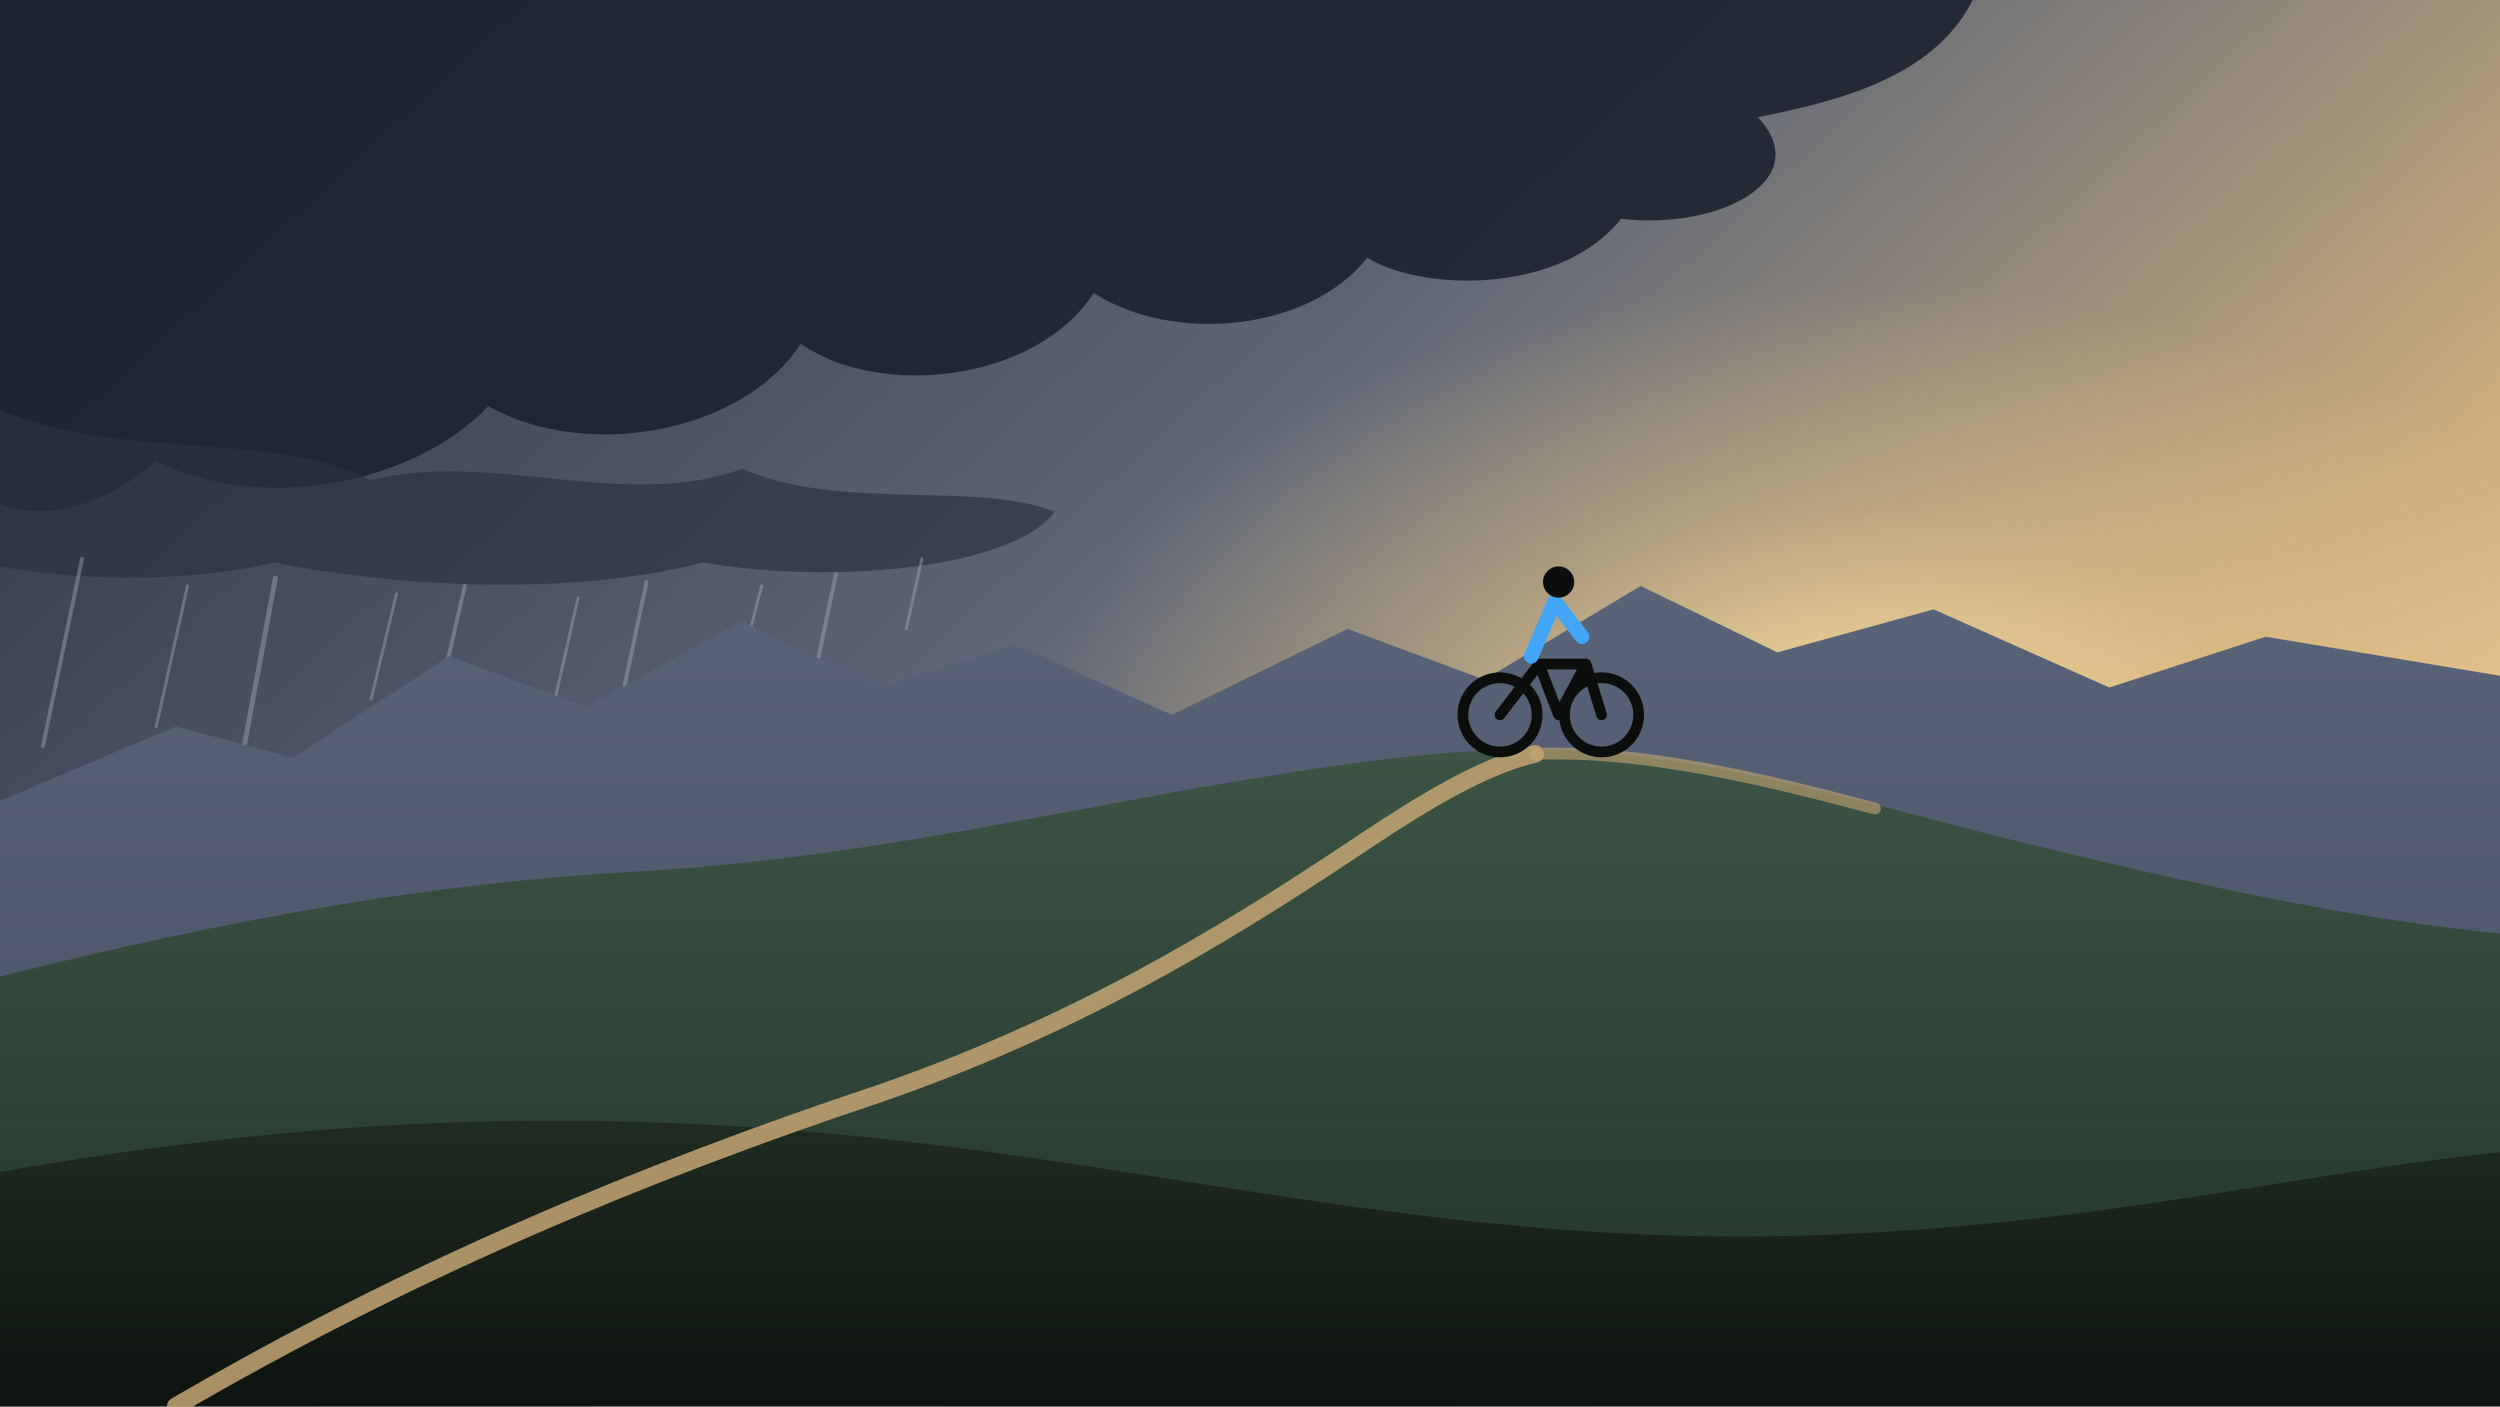
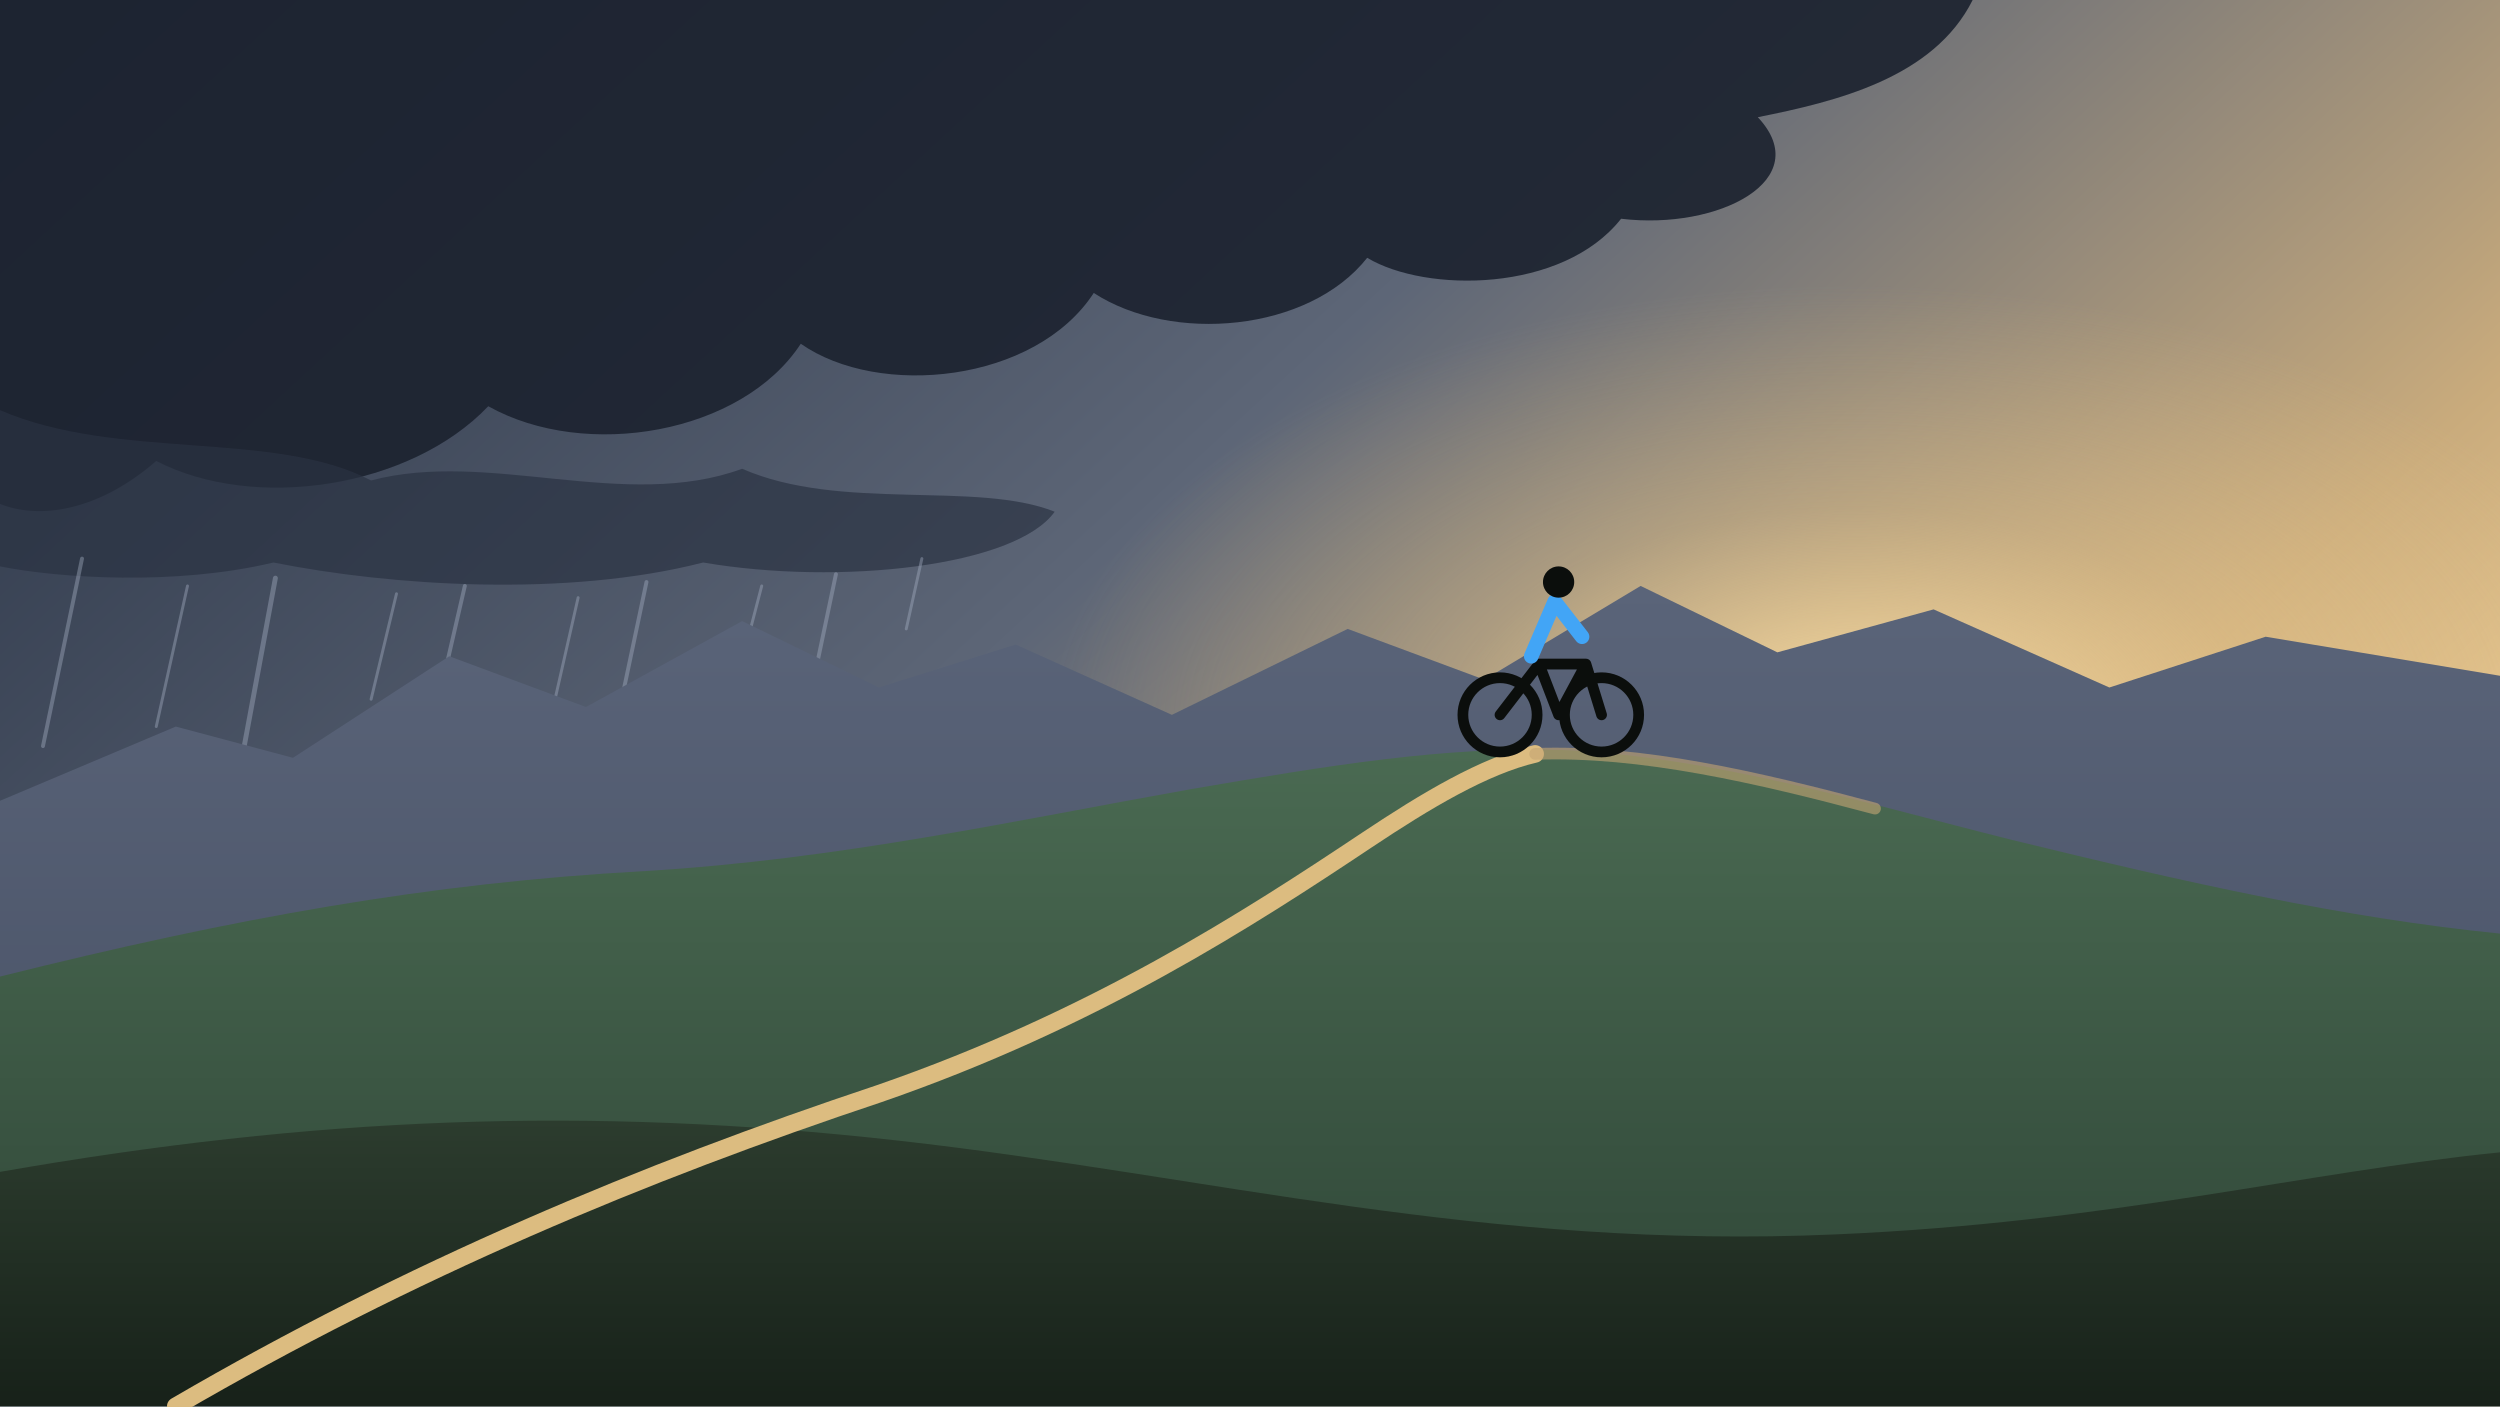
<svg xmlns="http://www.w3.org/2000/svg" width="1280" height="720" viewBox="0 0 1280 720">
  <defs>
    <linearGradient id="sky" x1="0" y1="0" x2="1" y2="0.6">
      <stop offset="0" stop-color="#263042" />
      <stop offset="0.5" stop-color="#5d6677" />
      <stop offset="0.85" stop-color="#c9ab7c" />
      <stop offset="1" stop-color="#e8c891" />
    </linearGradient>
    <radialGradient id="glow" cx="0.74" cy="0.52" r="0.32">
      <stop offset="0" stop-color="#ffe2a8" stop-opacity="0.95" />
      <stop offset="0.5" stop-color="#f3cf8e" stop-opacity="0.35" />
      <stop offset="1" stop-color="#f3cf8e" stop-opacity="0" />
    </radialGradient>
    <linearGradient id="far" x1="0" y1="0" x2="0" y2="1">
      <stop offset="0" stop-color="#5a6479" />
      <stop offset="1" stop-color="#434c60" />
    </linearGradient>
    <linearGradient id="mid" x1="0" y1="0" x2="0" y2="1">
-       <stop offset="0" stop-color="#3b5444" />
-       <stop offset="1" stop-color="#22322a" />
+       <stop offset="0" stop-color="#4a6a52" />
+       <stop offset="1" stop-color="#2d4335" />
    </linearGradient>
    <linearGradient id="near" x1="0" y1="0" x2="0" y2="1">
-       <stop offset="0" stop-color="#1f2b21" />
-       <stop offset="1" stop-color="#0d130f" />
+       <stop offset="0" stop-color="#2c3c2e" />
+       <stop offset="1" stop-color="#172119" />
    </linearGradient>
  </defs>
  <rect width="1280" height="720" fill="url(#sky)" />
  <rect width="1280" height="720" fill="url(#glow)" />
  <path d="M0 0 H1010 C 990 40 940 52 900 60 C 930 92 880 118 830 112 C 800 150 730 150 700 132 C 670 170 600 176 560 150            C 530 196 450 204 410 176 C 380 222 300 236 250 208 C 210 250 130 262 80 236 C 50 262 20 266 0 258 Z" fill="#1c2330" opacity="0.92" />
  <path d="M0 210 C 60 236 140 220 190 246 C 250 230 320 262 380 240 C 430 262 500 246 540 262 C 520 290 430 300 360 288            C 290 306 200 300 140 288 C 90 300 30 296 0 290 Z" fill="#2a3242" opacity="0.7" />
  <g stroke="#a7b2c6" stroke-linecap="round" opacity="0.4">
    <line x1="42" y1="286" x2="22" y2="382" stroke-width="2" />
    <line x1="96" y1="300" x2="80" y2="372" stroke-width="1.5" />
    <line x1="141" y1="296" x2="118" y2="420" stroke-width="2.5" />
    <line x1="203" y1="304" x2="190" y2="358" stroke-width="1.5" />
    <line x1="238" y1="300" x2="214" y2="404" stroke-width="2" />
    <line x1="296" y1="306" x2="281" y2="372" stroke-width="1.5" />
    <line x1="331" y1="298" x2="312" y2="388" stroke-width="2" />
    <line x1="390" y1="300" x2="378" y2="346" stroke-width="1.5" />
    <line x1="428" y1="294" x2="412" y2="370" stroke-width="2" />
    <line x1="472" y1="286" x2="464" y2="322" stroke-width="1.5" />
  </g>
  <path d="M0 410 L90 372 L150 388 L230 336 L300 362 L380 318 L450 352 L520 330 L600 366 L690 322 L760 348 L840 300            L910 334 L990 312 L1080 352 L1160 326 L1280 346 V720 H0 Z" fill="url(#far)" />
  <path d="M0 500 C 120 470 220 452 330 446 C 430 440 520 420 610 404 C 680 392 740 382 800 384 C 880 388 950 410 1030 430            C 1120 452 1200 470 1280 478 V720 H0 Z" fill="url(#mid)" />
  <path d="M0 720 V600 C 160 572 300 566 460 584 C 620 602 760 640 940 632 C 1080 626 1180 600 1280 590 V720 Z" fill="url(#near)" />
-   <path d="M90 720 C 210 650 330 600 450 560 C 560 522 640 470 700 430 C 730 410 760 392 786 386" fill="none" stroke="#c4a573" stroke-width="9" stroke-linecap="round" opacity="0.85" />
+   <path d="M90 720 C 210 650 330 600 450 560 C 560 522 640 470 700 430 C 730 410 760 392 786 386" fill="none" stroke="#dcbc80" stroke-width="9" stroke-linecap="round" />
  <path d="M786 386 C 840 384 900 398 960 414" fill="none" stroke="#c4a573" stroke-width="6" stroke-linecap="round" opacity="0.6" />
  <g transform="translate(792 340)" fill="none" stroke="#0b0e0c" stroke-width="5.5" stroke-linecap="round" stroke-linejoin="round">
    <circle cx="-24" cy="26" r="19" />
    <circle cx="28" cy="26" r="19" />
    <path d="M-24 26 L-4 0 L20 0 L28 26 M-4 0 L6 26 L20 0" />
    <path d="M-8 -4 L4 -32 L18 -14" stroke="#42a5f6" stroke-width="7.5" />
    <circle cx="6" cy="-42" r="8" fill="#0b0e0c" stroke="none" />
  </g>
</svg>
